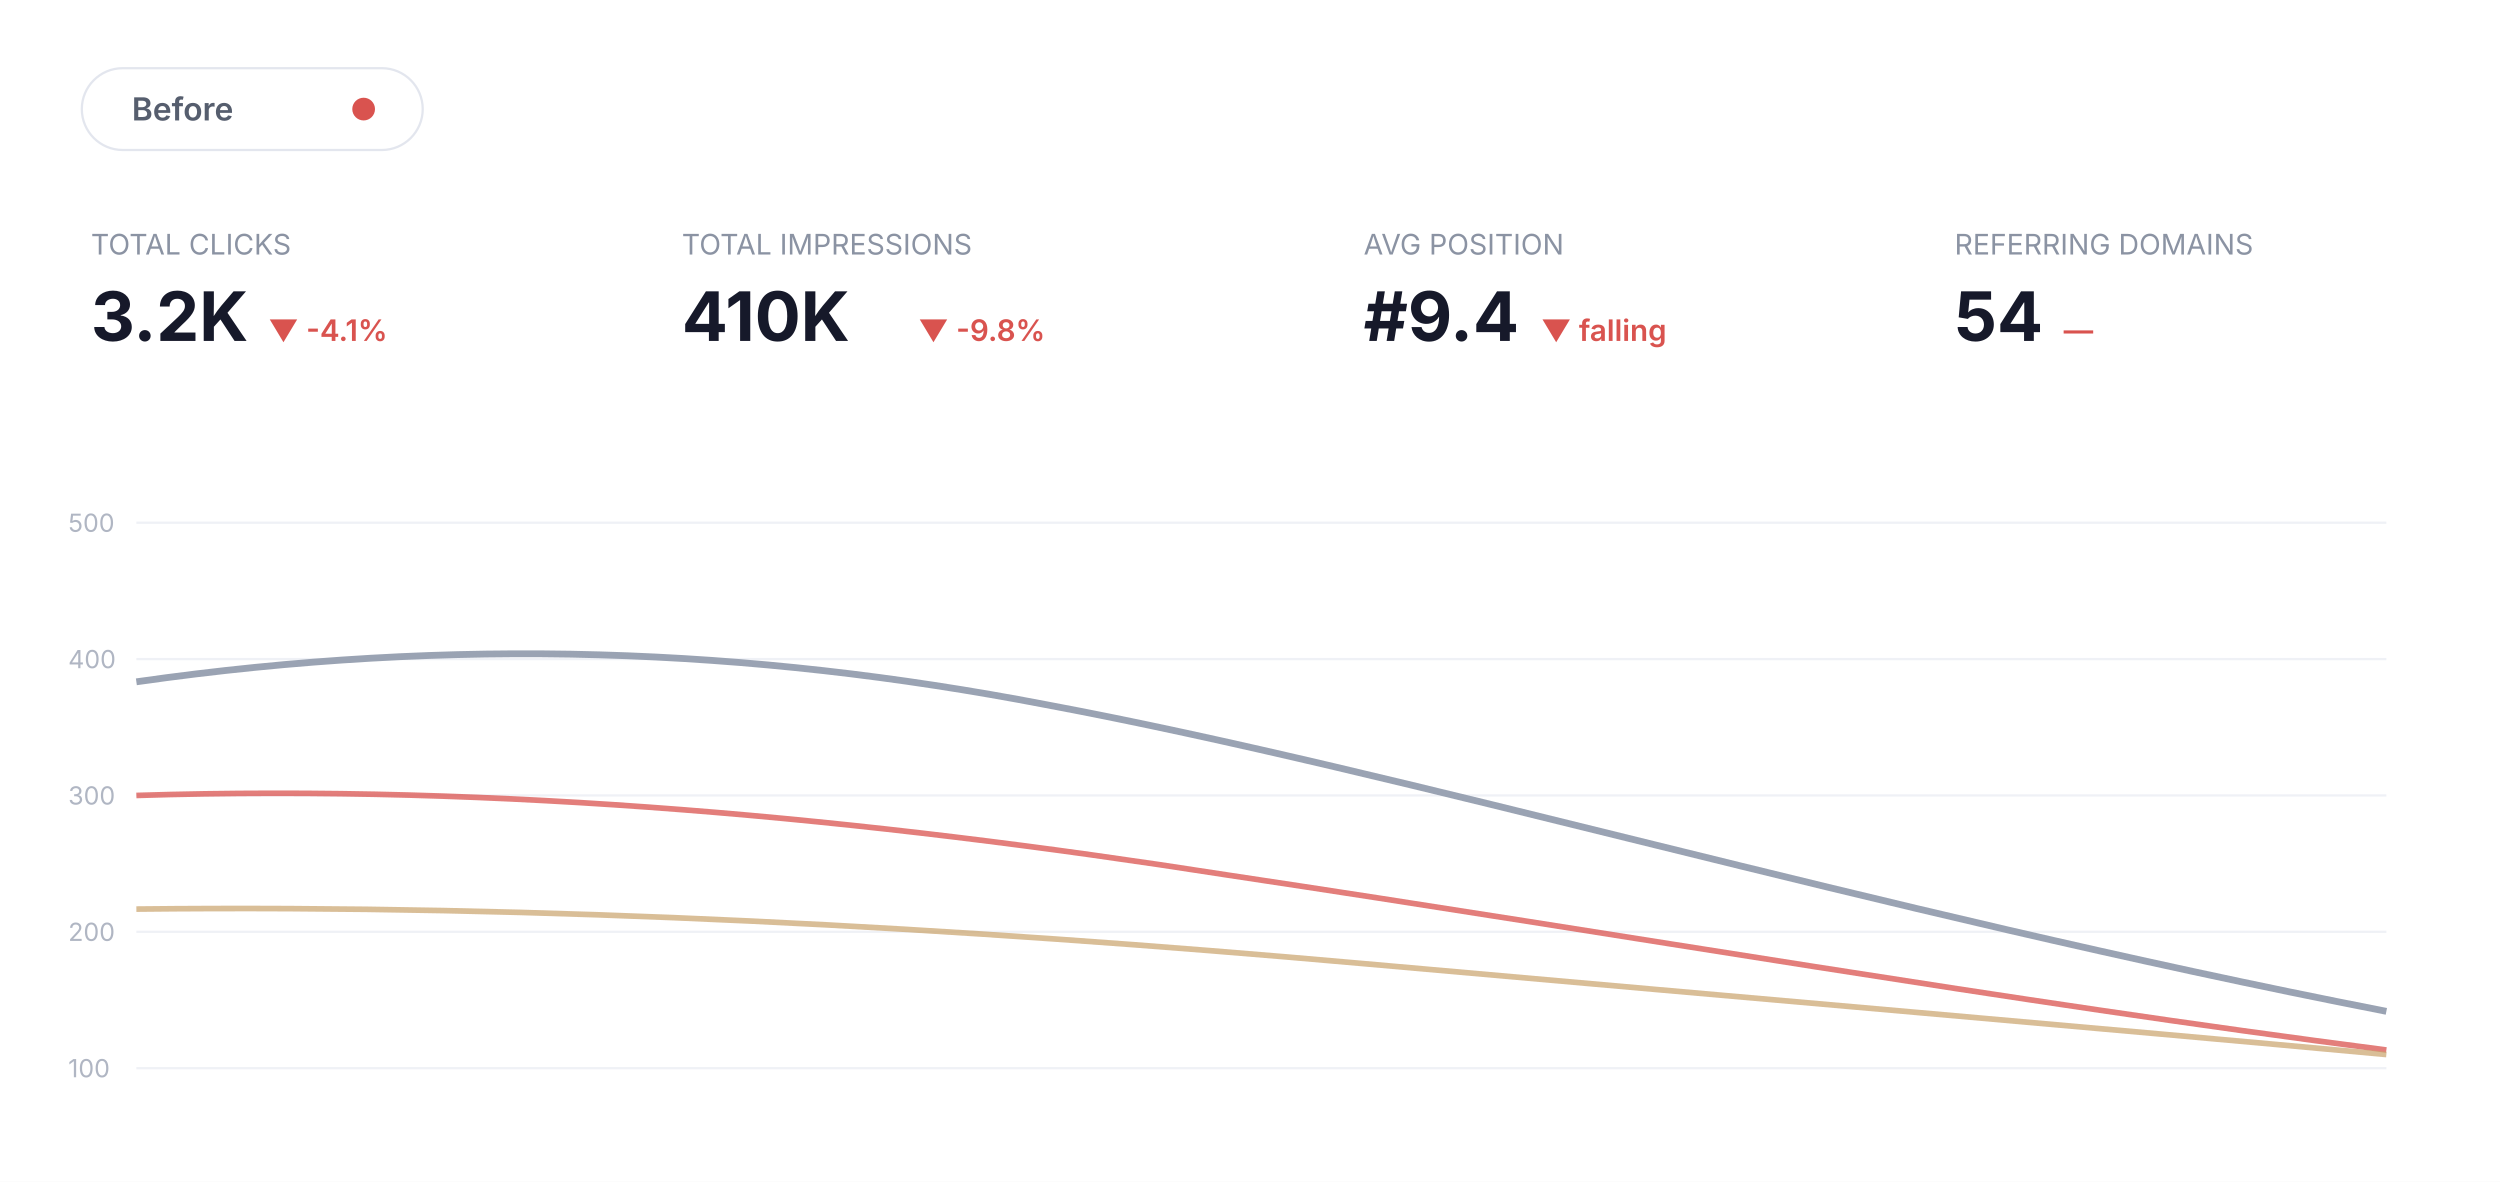
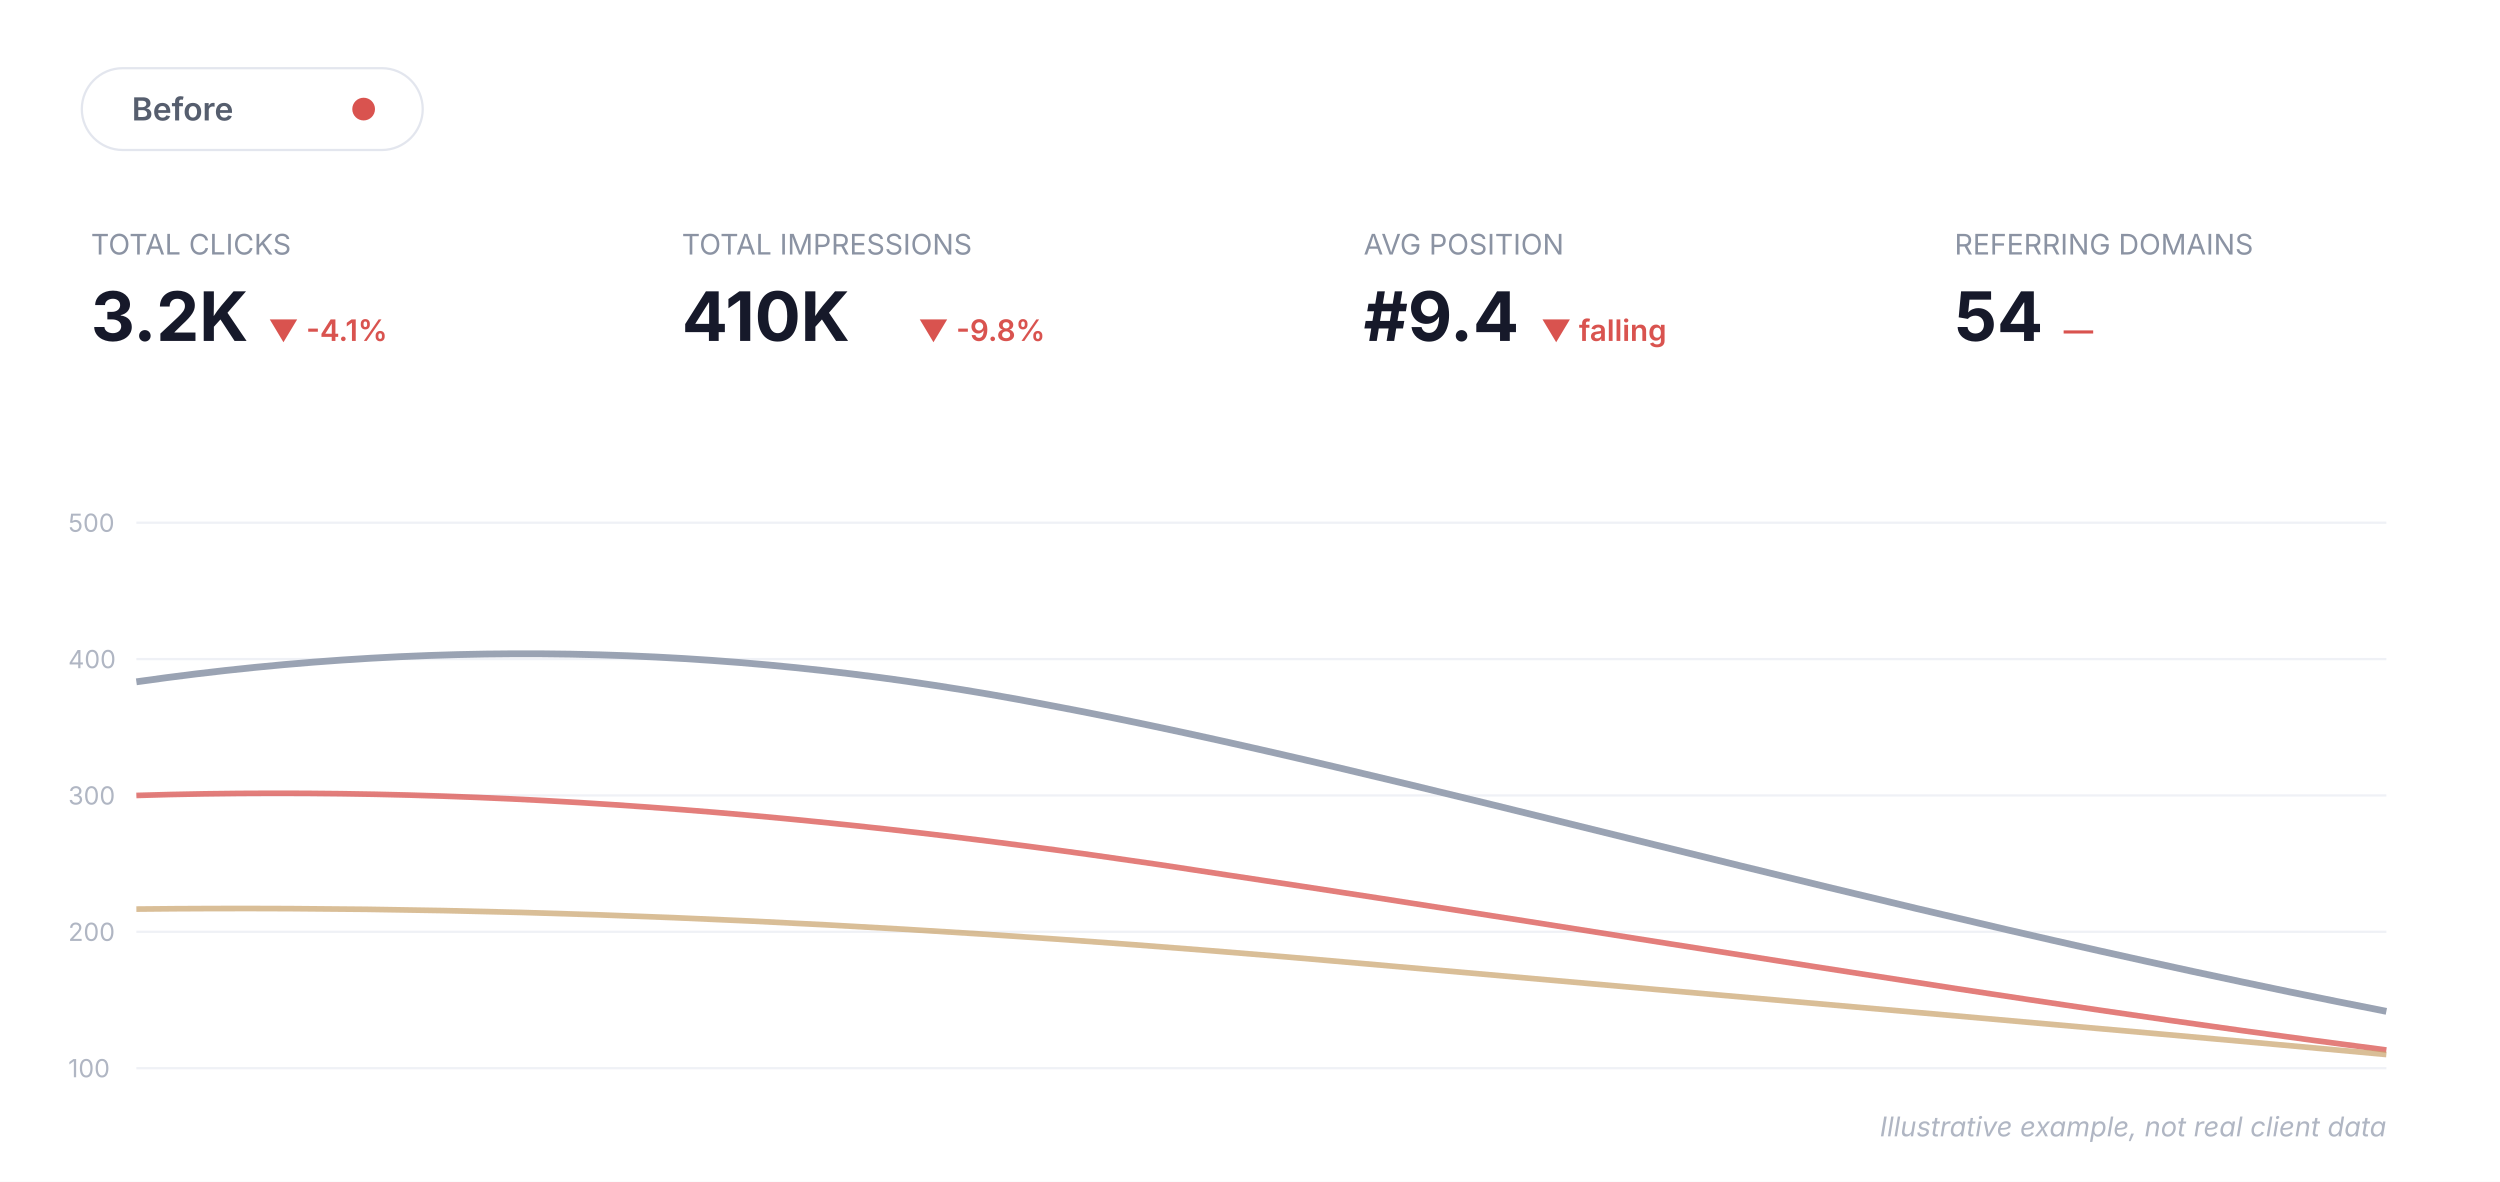
<svg xmlns="http://www.w3.org/2000/svg" viewBox="0 0 1100 520" font-family="Inter, -apple-system, sans-serif" preserveAspectRatio="xMidYMid slice">
  <rect width="1100" height="520" fill="#FFFFFF" />
  <rect x="36" y="30" width="150" height="36" rx="18" fill="#FFFFFF" stroke="#E3E6EE" />
  <text x="58" y="53" font-size="14" font-weight="600" fill="#565E6E">Before</text>
  <circle cx="160" cy="48" r="5" fill="#D9534F" />
  <g font-size="12.5" fill="#8B93A3">
    <text x="40" y="112">TOTAL CLICKS</text>
    <text x="300" y="112">TOTAL IMPRESSIONS</text>
    <text x="600" y="112">AVG POSITION</text>
    <text x="860" y="112">REFERRING DOMAINS</text>
  </g>
  <g font-size="30" font-weight="700" fill="#16192A">
    <text x="40" y="150">3.2K</text>
    <text x="300" y="150">410K</text>
    <text x="600" y="150">#9.4</text>
    <text x="860" y="150">54</text>
  </g>
  <g font-size="13" font-weight="600" fill="#D9534F">
    <text x="118" y="150">▼ -4.1%</text>
    <text x="404" y="150">▼ -9.8%</text>
    <text x="678" y="150">▼ falling</text>
    <text x="908" y="150">—</text>
  </g>
  <g stroke="#EFF1F6" stroke-width="1">
    <line x1="60" y1="230" x2="1050" y2="230" />
    <line x1="60" y1="290" x2="1050" y2="290" />
    <line x1="60" y1="350" x2="1050" y2="350" />
    <line x1="60" y1="410" x2="1050" y2="410" />
    <line x1="60" y1="470" x2="1050" y2="470" />
  </g>
  <g font-size="11" fill="#B0B6C3">
    <text x="30" y="234">500</text>
    <text x="30" y="294">400</text>
    <text x="30" y="354">300</text>
    <text x="30" y="414">200</text>
    <text x="30" y="474">100</text>
  </g>
  <path d="M60 300 C 200 280, 330 285, 460 310 C 620 340, 820 400, 1050 445" fill="none" stroke="#9AA3B3" stroke-width="3" />
  <path d="M60 350 C 220 345, 380 360, 540 385 C 720 412, 880 440, 1050 462" fill="none" stroke="#D9534F" stroke-width="2.5" opacity="0.75" />
  <path d="M60 400 C 240 398, 420 408, 600 424 C 780 440, 920 452, 1050 464" fill="none" stroke="#C9A26B" stroke-width="2.5" opacity="0.7" />
+   <text x="1050" y="500" font-size="12" fill="#B0B6C3" text-anchor="end" font-style="italic">Illustrative example, not real client data</text>
</svg>
